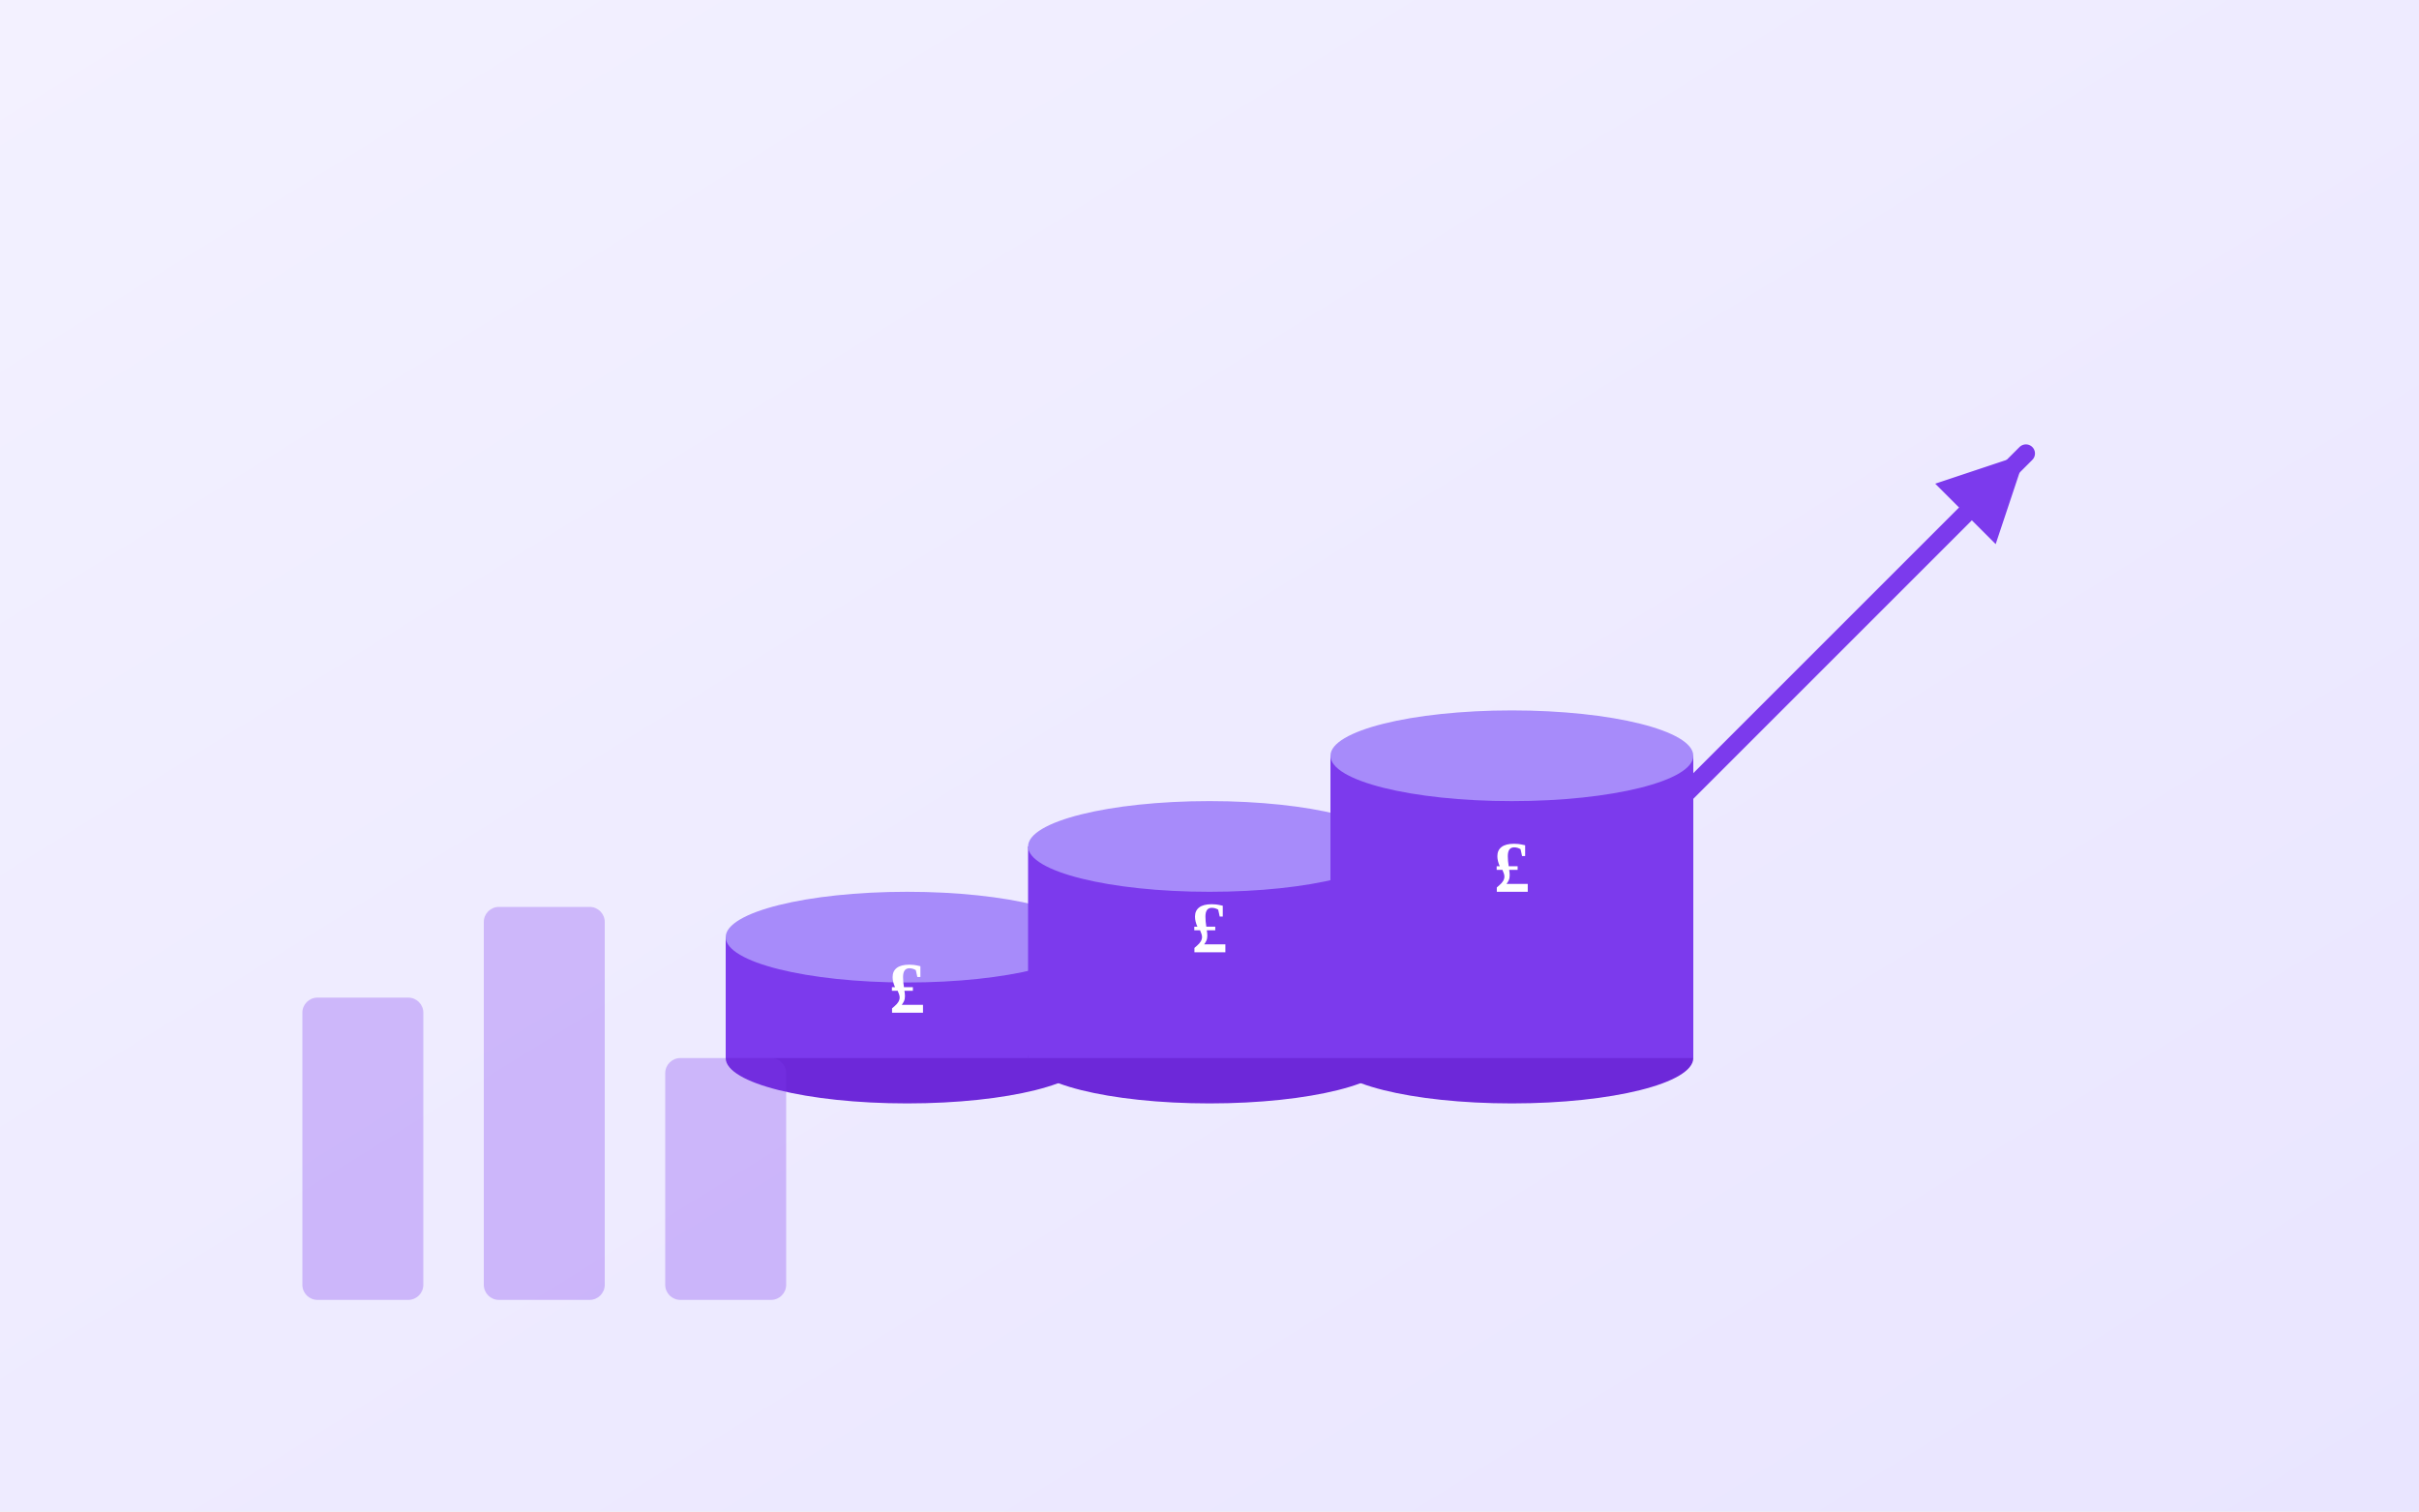
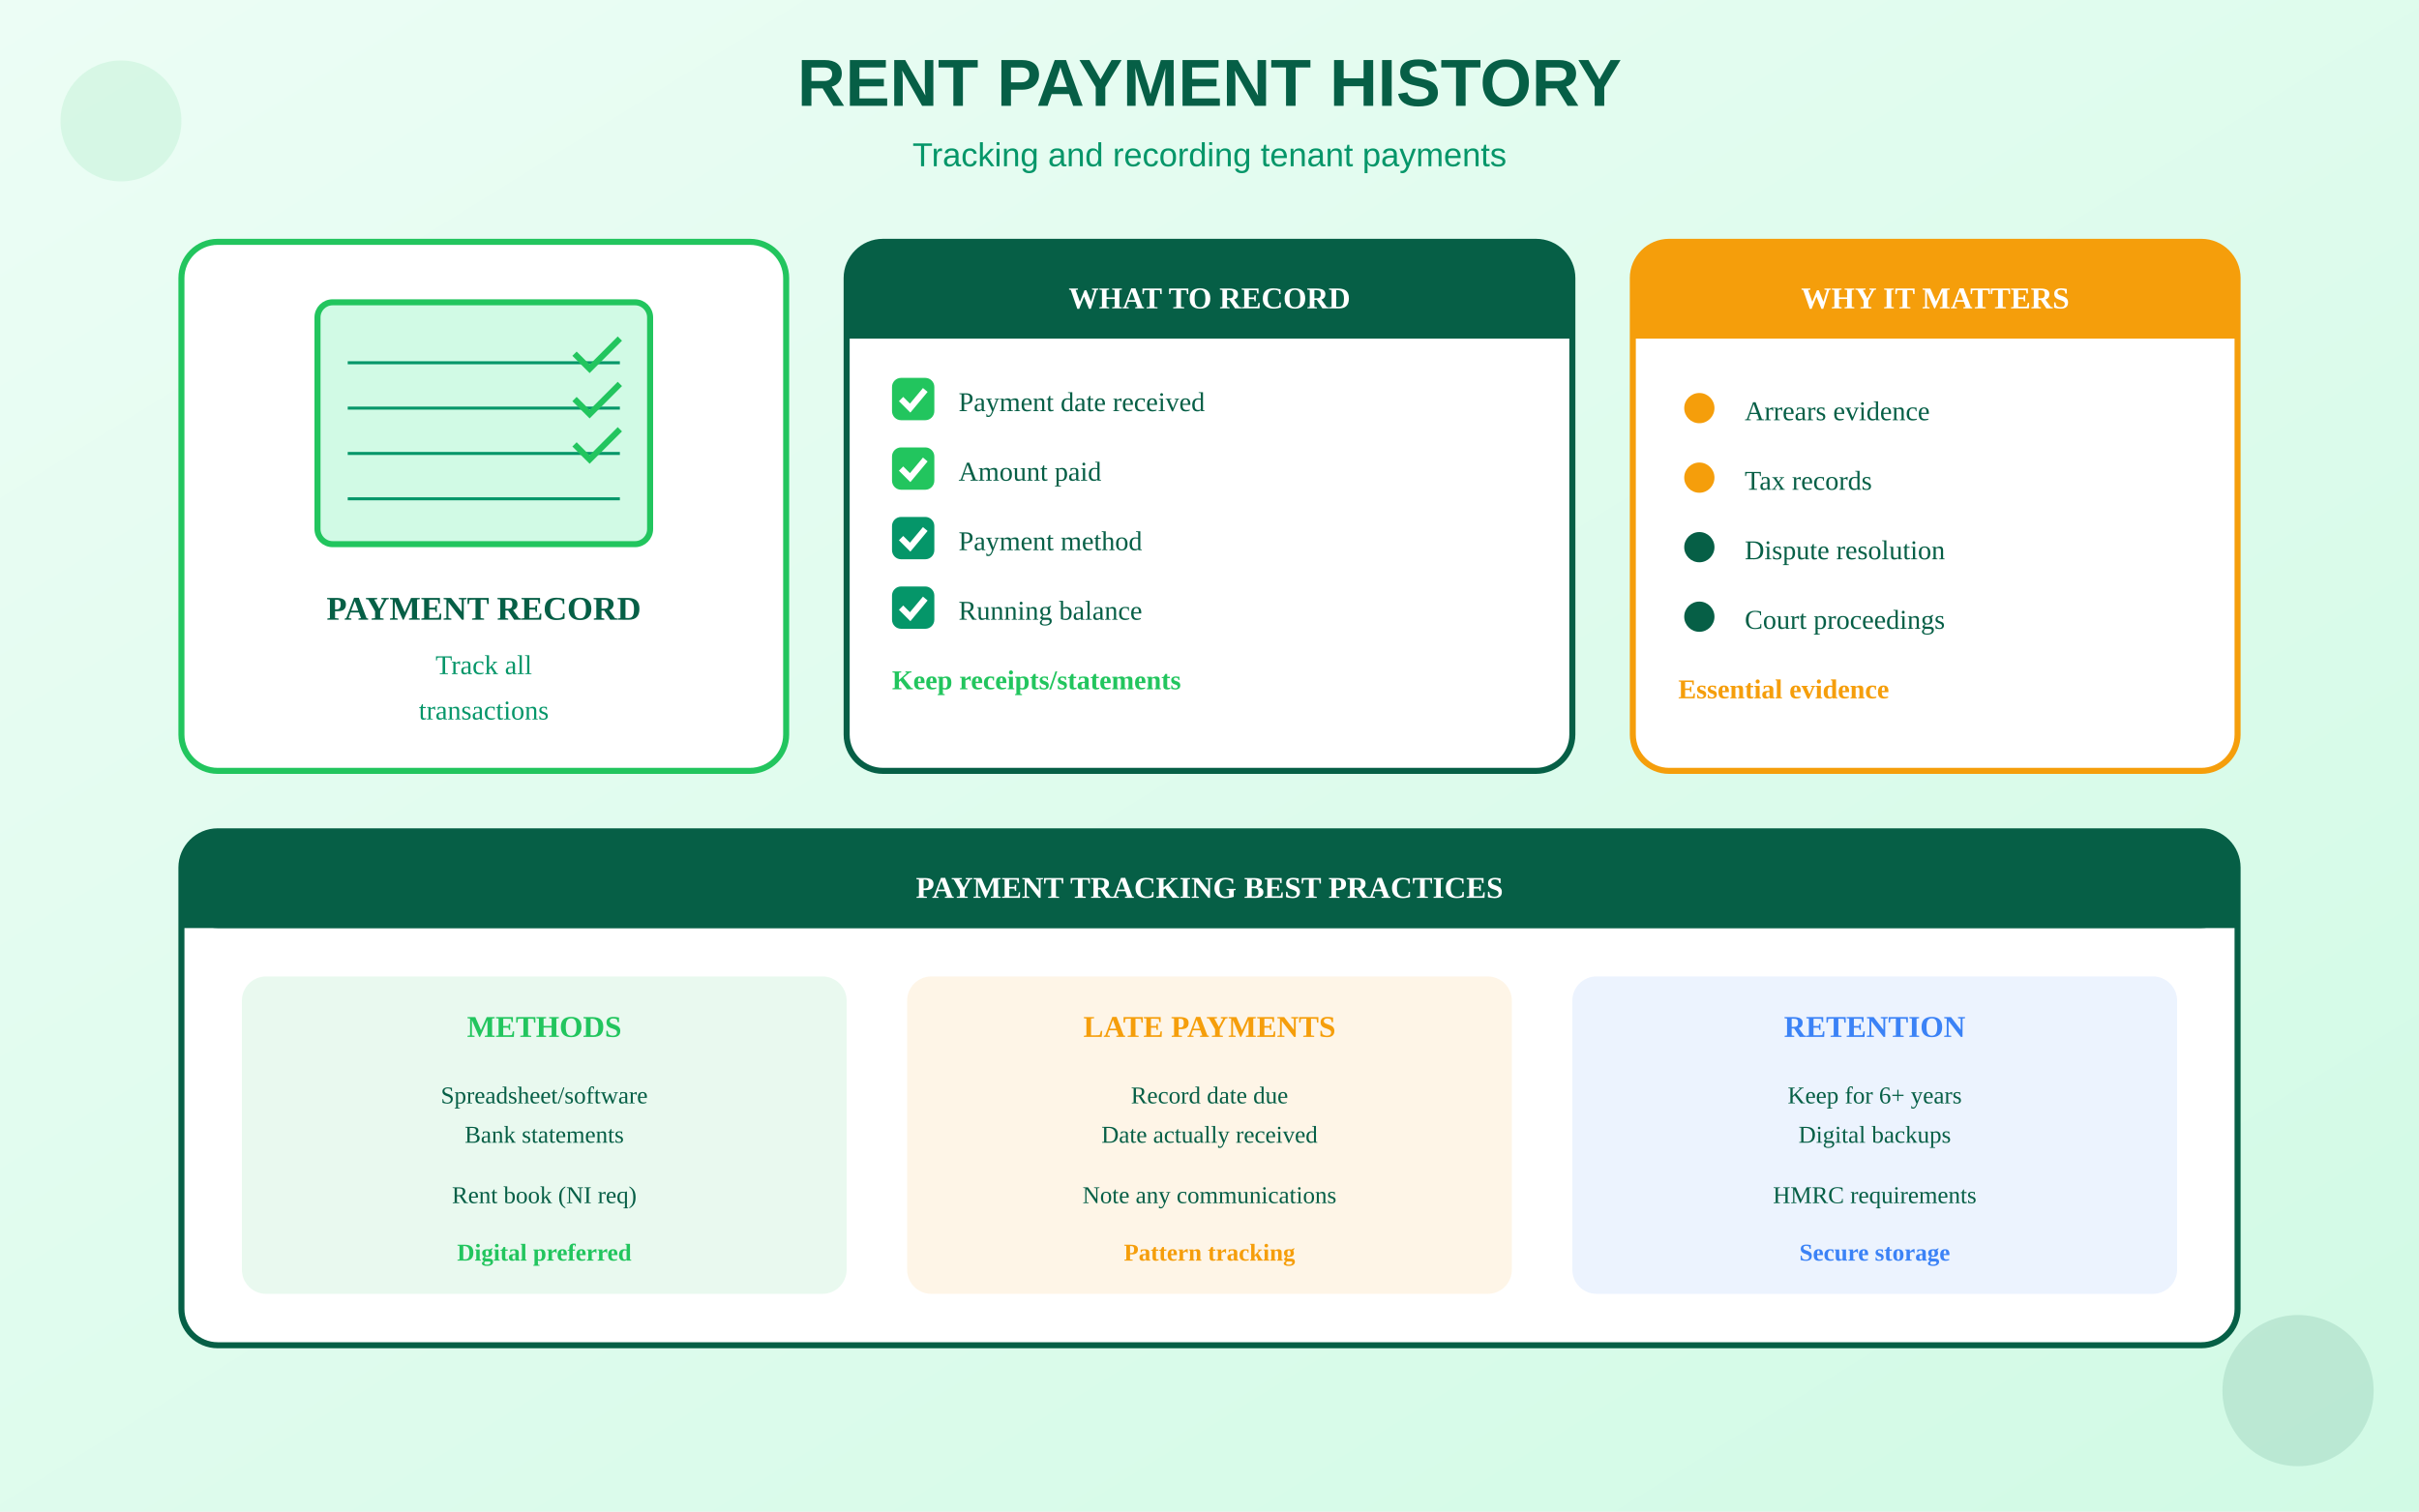
<svg xmlns="http://www.w3.org/2000/svg" viewBox="0 0 800 500">
  <defs>
    <linearGradient id="bgGrad" x1="0%" y1="0%" x2="100%" y2="100%">
-       <stop offset="0%" style="stop-color:#F3F1FF" />
-       <stop offset="100%" style="stop-color:#E9E5FF" />
+       <stop offset="0%" style="stop-color:#ECFDF5" />
+       <stop offset="100%" style="stop-color:#D1FAE5" />
    </linearGradient>
  </defs>
  <rect width="800" height="500" fill="url(#bgGrad)" />
-   <g transform="translate(300, 150)">
-     <ellipse cx="0" cy="200" rx="60" ry="15" fill="#6D28D9" />
-     <rect x="-60" y="160" width="120" height="40" fill="#7C3AED" />
-     <ellipse cx="0" cy="160" rx="60" ry="15" fill="#A78BFA" />
-     <text x="0" y="185" text-anchor="middle" fill="white" font-size="24" font-weight="bold">£</text>
-     <ellipse cx="100" cy="200" rx="60" ry="15" fill="#6D28D9" />
-     <rect x="40" y="130" width="120" height="70" fill="#7C3AED" />
-     <ellipse cx="100" cy="130" rx="60" ry="15" fill="#A78BFA" />
-     <text x="100" y="165" text-anchor="middle" fill="white" font-size="24" font-weight="bold">£</text>
-     <ellipse cx="200" cy="200" rx="60" ry="15" fill="#6D28D9" />
-     <rect x="140" y="100" width="120" height="100" fill="#7C3AED" />
-     <ellipse cx="200" cy="100" rx="60" ry="15" fill="#A78BFA" />
-     <text x="200" y="145" text-anchor="middle" fill="white" font-size="24" font-weight="bold">£</text>
+   <text x="400" y="35" text-anchor="middle" fill="#065F46" font-size="22" font-weight="bold" font-family="Arial">RENT PAYMENT HISTORY</text>
+   <text x="400" y="55" text-anchor="middle" fill="#059669" font-size="11" font-family="Arial">Tracking and recording tenant payments</text>
+   <g transform="translate(60, 80)">
+     <rect x="0" y="0" width="200" height="175" rx="12" fill="white" stroke="#22C55E" stroke-width="2" />
+     <g transform="translate(30, 10)">
+       <rect x="15" y="10" width="110" height="80" rx="5" fill="#D1FAE5" stroke="#22C55E" stroke-width="2" />
+       <line x1="25" y1="30" x2="115" y2="30" stroke="#059669" stroke-width="1" />
+       <line x1="25" y1="45" x2="115" y2="45" stroke="#059669" stroke-width="1" />
+       <line x1="25" y1="60" x2="115" y2="60" stroke="#059669" stroke-width="1" />
+       <line x1="25" y1="75" x2="115" y2="75" stroke="#059669" stroke-width="1" />
+       <path d="M100 27 L105 32 L115 22" stroke="#22C55E" stroke-width="2" fill="none" />
+       <path d="M100 42 L105 47 L115 37" stroke="#22C55E" stroke-width="2" fill="none" />
+       <path d="M100 57 L105 62 L115 52" stroke="#22C55E" stroke-width="2" fill="none" />
+     </g>
+     <text x="100" y="125" text-anchor="middle" fill="#065F46" font-size="11" font-weight="bold">PAYMENT RECORD</text>
+     <text x="100" y="143" text-anchor="middle" fill="#059669" font-size="9">Track all</text>
+     <text x="100" y="158" text-anchor="middle" fill="#059669" font-size="9">transactions</text>
  </g>
-   <g transform="translate(550, 120)">
-     <line x1="0" y1="150" x2="120" y2="30" stroke="#7C3AED" stroke-width="6" stroke-linecap="round" />
-     <polygon points="120,30 90,40 110,60" fill="#7C3AED" />
+   <g transform="translate(280, 80)">
+     <rect x="0" y="0" width="240" height="175" rx="12" fill="white" stroke="#065F46" stroke-width="2" />
+     <rect x="0" y="0" width="240" height="32" rx="12" fill="#065F46" />
+     <rect x="0" y="20" width="240" height="12" fill="#065F46" />
+     <text x="120" y="22" text-anchor="middle" fill="white" font-size="10" font-weight="bold">WHAT TO RECORD</text>
+     <g transform="translate(15, 45)">
+       <rect x="0" y="0" width="14" height="14" rx="3" fill="#22C55E" />
+       <path d="M3 7 L6 10 L11 4" stroke="white" stroke-width="2" fill="none" />
+       <text x="22" y="11" fill="#065F46" font-size="9">Payment date received</text>
+     </g>
+     <g transform="translate(15, 68)">
+       <rect x="0" y="0" width="14" height="14" rx="3" fill="#22C55E" />
+       <path d="M3 7 L6 10 L11 4" stroke="white" stroke-width="2" fill="none" />
+       <text x="22" y="11" fill="#065F46" font-size="9">Amount paid</text>
+     </g>
+     <g transform="translate(15, 91)">
+       <rect x="0" y="0" width="14" height="14" rx="3" fill="#059669" />
+       <path d="M3 7 L6 10 L11 4" stroke="white" stroke-width="2" fill="none" />
+       <text x="22" y="11" fill="#065F46" font-size="9">Payment method</text>
+     </g>
+     <g transform="translate(15, 114)">
+       <rect x="0" y="0" width="14" height="14" rx="3" fill="#059669" />
+       <path d="M3 7 L6 10 L11 4" stroke="white" stroke-width="2" fill="none" />
+       <text x="22" y="11" fill="#065F46" font-size="9">Running balance</text>
+     </g>
+     <g transform="translate(15, 137)">
+       <text x="0" y="11" fill="#22C55E" font-size="9" font-weight="bold">Keep receipts/statements</text>
+     </g>
  </g>
-   <g transform="translate(100, 250)" opacity="0.3">
-     <rect x="0" y="80" width="40" height="100" rx="5" fill="#7C3AED" />
-     <rect x="60" y="50" width="40" height="130" rx="5" fill="#7C3AED" />
-     <rect x="120" y="100" width="40" height="80" rx="5" fill="#7C3AED" />
+   <g transform="translate(540, 80)">
+     <rect x="0" y="0" width="200" height="175" rx="12" fill="white" stroke="#F59E0B" stroke-width="2" />
+     <rect x="0" y="0" width="200" height="32" rx="12" fill="#F59E0B" />
+     <rect x="0" y="20" width="200" height="12" fill="#F59E0B" />
+     <text x="100" y="22" text-anchor="middle" fill="white" font-size="10" font-weight="bold">WHY IT MATTERS</text>
+     <g transform="translate(15, 48)">
+       <circle cx="7" cy="7" r="5" fill="#F59E0B" />
+       <text x="22" y="11" fill="#065F46" font-size="9">Arrears evidence</text>
+     </g>
+     <g transform="translate(15, 71)">
+       <circle cx="7" cy="7" r="5" fill="#F59E0B" />
+       <text x="22" y="11" fill="#065F46" font-size="9">Tax records</text>
+     </g>
+     <g transform="translate(15, 94)">
+       <circle cx="7" cy="7" r="5" fill="#065F46" />
+       <text x="22" y="11" fill="#065F46" font-size="9">Dispute resolution</text>
+     </g>
+     <g transform="translate(15, 117)">
+       <circle cx="7" cy="7" r="5" fill="#065F46" />
+       <text x="22" y="11" fill="#065F46" font-size="9">Court proceedings</text>
+     </g>
+     <g transform="translate(15, 140)">
+       <text x="0" y="11" fill="#F59E0B" font-size="9" font-weight="bold">Essential evidence</text>
+     </g>
  </g>
+   <g transform="translate(60, 275)">
+     <rect x="0" y="0" width="680" height="170" rx="12" fill="white" stroke="#065F46" stroke-width="2" />
+     <rect x="0" y="0" width="680" height="32" rx="12" fill="#065F46" />
+     <rect x="0" y="20" width="680" height="12" fill="#065F46" />
+     <text x="340" y="22" text-anchor="middle" fill="white" font-size="10" font-weight="bold">PAYMENT TRACKING BEST PRACTICES</text>
+     <g transform="translate(20, 48)">
+       <rect x="0" y="0" width="200" height="105" rx="8" fill="#22C55E" opacity="0.1" />
+       <text x="100" y="20" text-anchor="middle" fill="#22C55E" font-size="10" font-weight="bold">METHODS</text>
+       <text x="100" y="42" text-anchor="middle" fill="#065F46" font-size="8">Spreadsheet/software</text>
+       <text x="100" y="55" text-anchor="middle" fill="#065F46" font-size="8">Bank statements</text>
+       <text x="100" y="75" text-anchor="middle" fill="#065F46" font-size="8">Rent book (NI req)</text>
+       <text x="100" y="94" text-anchor="middle" fill="#22C55E" font-size="8" font-weight="bold">Digital preferred</text>
+     </g>
+     <g transform="translate(240, 48)">
+       <rect x="0" y="0" width="200" height="105" rx="8" fill="#F59E0B" opacity="0.1" />
+       <text x="100" y="20" text-anchor="middle" fill="#F59E0B" font-size="10" font-weight="bold">LATE PAYMENTS</text>
+       <text x="100" y="42" text-anchor="middle" fill="#065F46" font-size="8">Record date due</text>
+       <text x="100" y="55" text-anchor="middle" fill="#065F46" font-size="8">Date actually received</text>
+       <text x="100" y="75" text-anchor="middle" fill="#065F46" font-size="8">Note any communications</text>
+       <text x="100" y="94" text-anchor="middle" fill="#F59E0B" font-size="8" font-weight="bold">Pattern tracking</text>
+     </g>
+     <g transform="translate(460, 48)">
+       <rect x="0" y="0" width="200" height="105" rx="8" fill="#3B82F6" opacity="0.1" />
+       <text x="100" y="20" text-anchor="middle" fill="#3B82F6" font-size="10" font-weight="bold">RETENTION</text>
+       <text x="100" y="42" text-anchor="middle" fill="#065F46" font-size="8">Keep for 6+ years</text>
+       <text x="100" y="55" text-anchor="middle" fill="#065F46" font-size="8">Digital backups</text>
+       <text x="100" y="75" text-anchor="middle" fill="#065F46" font-size="8">HMRC requirements</text>
+       <text x="100" y="94" text-anchor="middle" fill="#3B82F6" font-size="8" font-weight="bold">Secure storage</text>
+     </g>
+   </g>
+   <circle cx="40" cy="40" r="20" fill="#22C55E" opacity="0.1" />
+   <circle cx="760" cy="460" r="25" fill="#065F46" opacity="0.12" />
</svg>
